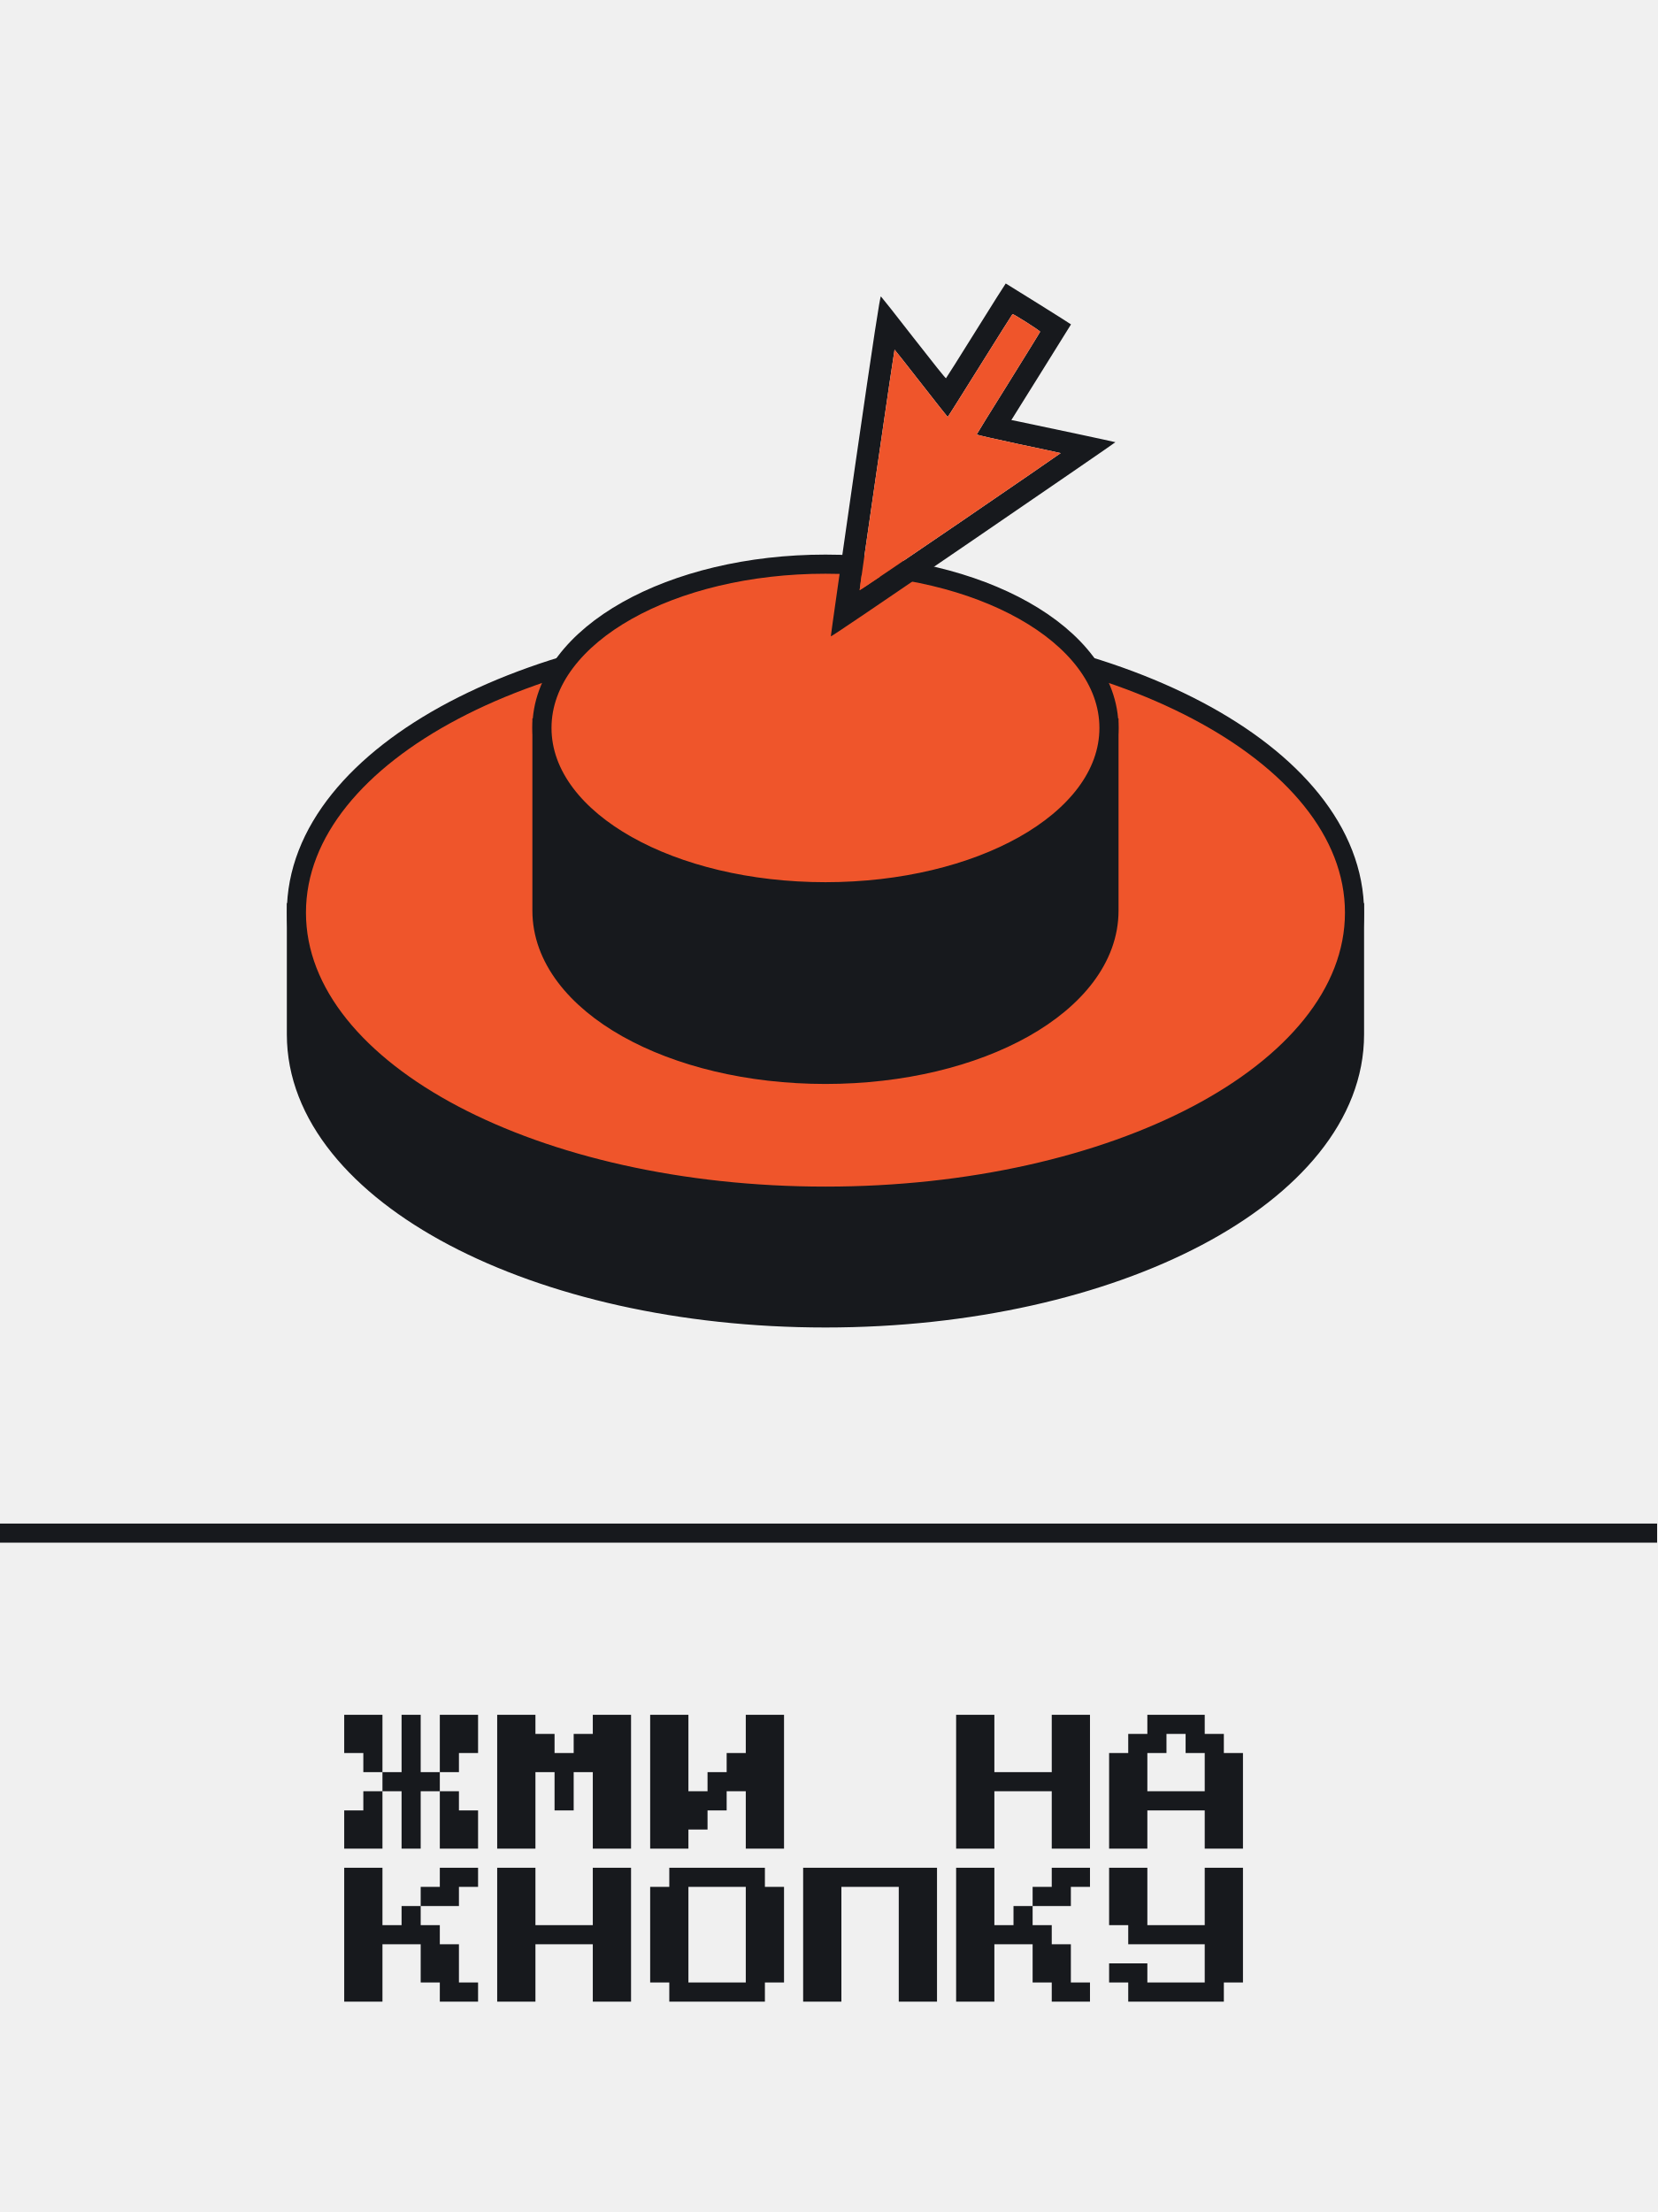
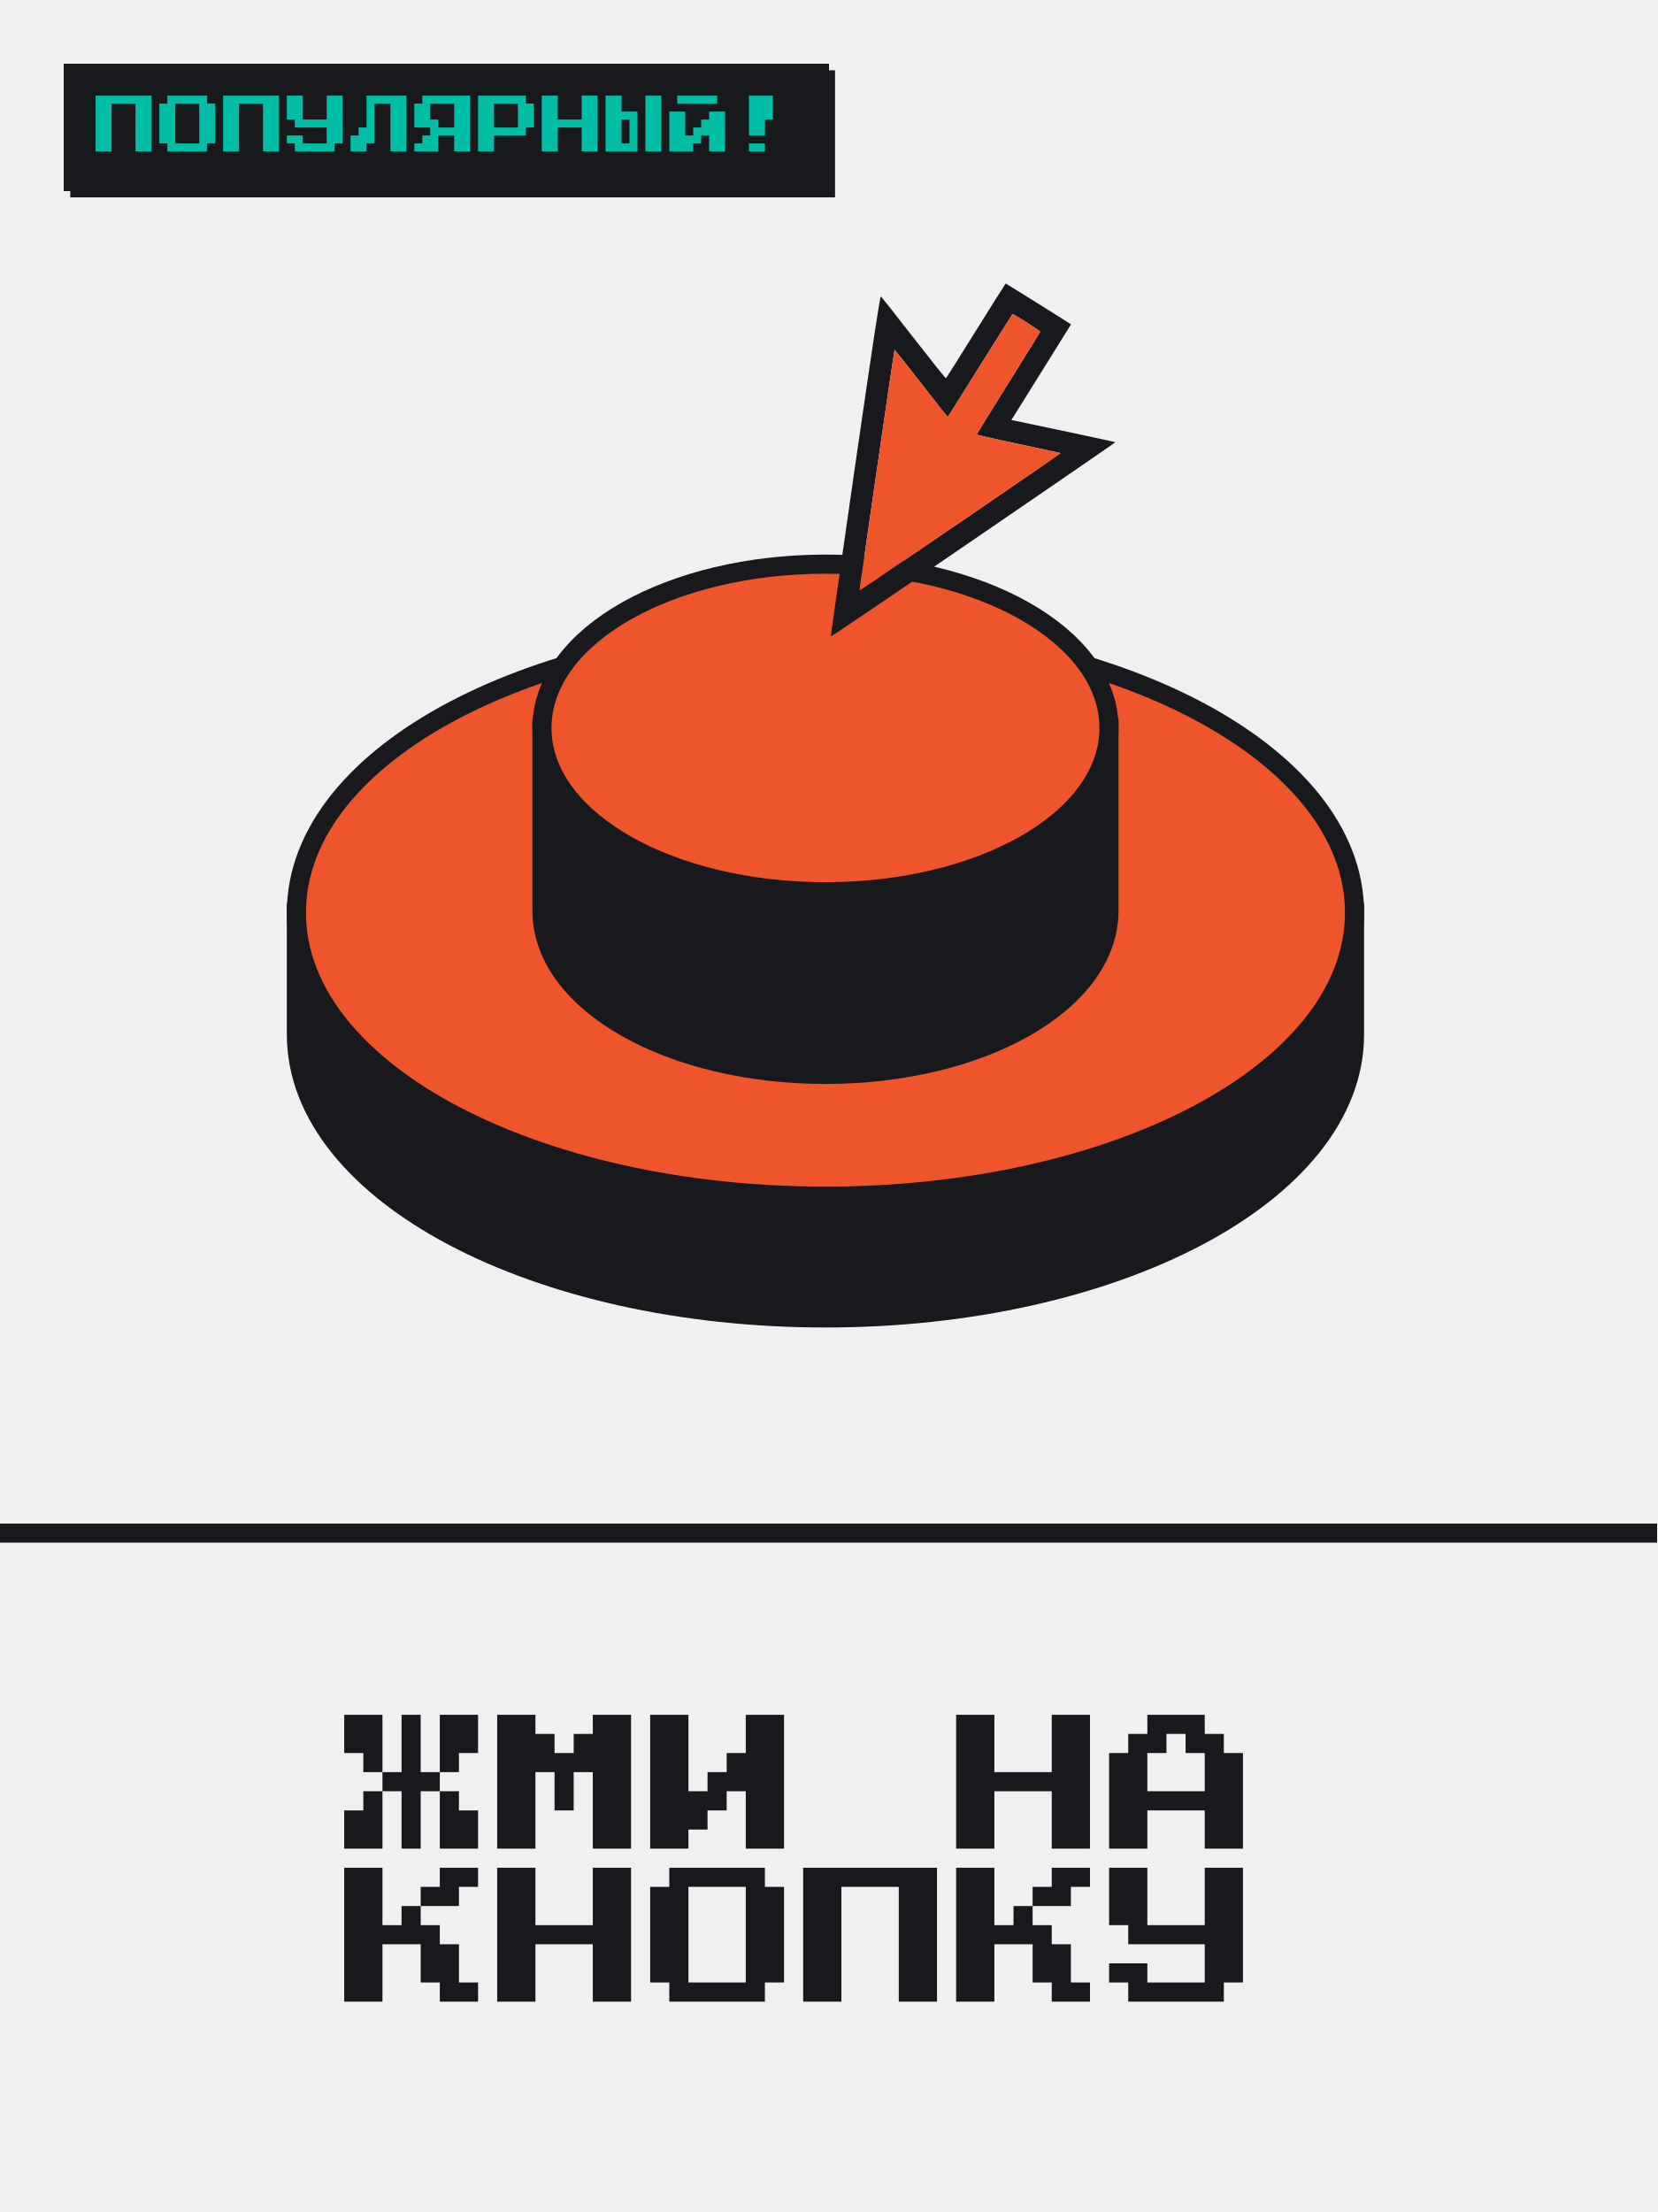
<svg xmlns="http://www.w3.org/2000/svg" width="260" height="347" viewBox="0 0 260 347" fill="none">
  <g clip-path="url(#clip0_716_66)">
    <mask id="path-2-inside-1_716_66" fill="white">
      <path d="M0 239H260V347H0V239Z" />
    </mask>
    <path d="M0 242H260V236H0V242Z" fill="#17191D" mask="url(#path-2-inside-1_716_66)" />
    <path d="M60 269V278H57V275H54V269H60ZM66 278H69V281H66V290H63V281H60V278H63V269H66V278ZM75 269V275H72V278H69V269H75ZM57 281H60V290H54V284H57V281ZM69 290V281H72V284H75V290H69ZM78 290V269H84V272H87V275H90V272H93V269H99V290H93V278H90V284H87V278H84V290H78ZM102 290V269H108V281H111V278H114V275H117V269H123V290H117V281H114V284H111V287H108V290H102ZM150 290V269H156V278H165V269H171V290H165V281H156V290H150ZM174 290V275H177V272H180V269H189V272H192V275H195V290H189V284H180V290H174ZM180 281H189V275H186V272H183V275H180V281ZM63 299H66V302H69V305H72V311H75V314H69V311H66V305H60V314H54V293H60V302H63V299ZM75 293V296H72V299H66V296H69V293H75ZM78 314V293H84V302H93V293H99V314H93V305H84V314H78ZM105 314V311H102V296H105V293H120V296H123V311H120V314H105ZM108 311H117V296H108V311ZM126 314V293H147V314H141V296H132V314H126ZM159 299H162V302H165V305H168V311H171V314H165V311H162V305H156V314H150V293H156V302H159V299ZM171 293V296H168V299H162V296H165V293H171ZM177 314V311H174V308H180V311H189V305H177V302H174V293H180V302H189V293H195V311H192V314H177Z" fill="#17191D" />
    <path d="M211 143.166H209.5C209.5 154.202 200.991 164.551 186.43 172.23C171.937 179.872 151.812 184.645 129.5 184.645C107.188 184.645 87.063 179.872 72.57 172.23C58.009 164.551 49.5 154.202 49.5 143.166H48H46.5V162.268C46.5 174.968 56.235 186.108 71.171 193.985C86.176 201.897 106.801 206.746 129.5 206.746C152.199 206.746 172.824 201.897 187.829 193.985C202.765 186.108 212.5 174.968 212.5 162.268V143.166H211Z" fill="#17191D" stroke="#17191D" stroke-width="3" />
    <path d="M129.5 187.645C152.199 187.645 172.824 182.796 187.829 174.883C202.765 167.007 212.5 155.867 212.5 143.166C212.5 130.465 202.765 119.325 187.829 111.449C172.824 103.536 152.199 98.688 129.5 98.688C106.801 98.688 86.176 103.536 71.171 111.449C56.235 119.325 46.5 130.465 46.5 143.166C46.5 155.867 56.235 167.007 71.171 174.883C86.176 182.796 106.801 187.645 129.5 187.645Z" fill="#EF552B" stroke="#17191D" stroke-width="3" />
    <path d="M170.979 114.195C170.979 120.095 166.715 125.74 159.155 129.997C151.641 134.227 141.159 136.891 129.5 136.891C117.841 136.891 107.359 134.227 99.846 129.997C92.285 125.74 88.022 120.095 88.022 114.195H86.522H85.022V142.848C85.022 150.311 90.379 156.763 98.374 161.263C106.415 165.79 117.423 168.543 129.5 168.543C141.577 168.543 152.585 165.79 160.626 161.263C168.621 156.763 173.979 150.311 173.979 142.848V114.195H172.479H170.979Z" fill="#17191D" stroke="#17191D" stroke-width="3" />
    <path d="M129.5 139.891C141.577 139.891 152.585 137.138 160.626 132.611C168.621 128.111 173.979 121.659 173.979 114.195C173.979 106.732 168.621 100.28 160.626 95.779C152.585 91.253 141.577 88.5 129.5 88.5C117.423 88.5 106.415 91.253 98.374 95.779C90.379 100.28 85.022 106.732 85.022 114.195C85.022 121.659 90.379 128.111 98.374 132.611C106.415 137.138 117.423 139.891 129.5 139.891Z" fill="#EF552B" stroke="#17191D" stroke-width="3" />
    <path d="M152.7 84.689C164.978 76.294 175.006 69.397 174.986 69.368C174.96 69.33 163.637 66.913 159.614 66.083L158.664 65.896L163.34 58.407C165.911 54.281 168.019 50.903 168.022 50.887C168.037 50.848 157.868 44.493 157.782 44.469C157.756 44.472 155.651 47.793 153.114 51.868C150.577 55.944 148.457 59.303 148.409 59.335C148.343 59.381 146.474 57.035 143.332 53.01C140.608 49.494 138.286 46.567 138.199 46.501C138.067 46.41 137.107 52.668 134.157 73.036C132.048 87.703 130.322 99.752 130.342 99.822C130.365 99.917 136.624 95.68 152.7 84.689ZM137.566 73.66C139.062 63.315 140.313 54.851 140.339 54.848C140.371 54.854 142.249 57.234 144.503 60.124C146.764 63.024 148.643 65.404 148.675 65.41C148.707 65.416 150.984 61.797 153.743 57.374C156.512 52.945 158.802 49.303 158.84 49.278C158.963 49.193 163.206 51.894 163.179 52.038C163.164 52.118 160.919 55.743 158.204 60.108C155.473 64.469 153.237 68.088 153.225 68.152C153.213 68.216 156.165 68.886 159.786 69.658C163.417 70.422 166.391 71.064 166.404 71.083C166.417 71.102 159.337 75.971 150.658 81.905C141.513 88.157 134.878 92.638 134.864 92.577C134.841 92.523 136.06 84.012 137.566 73.66Z" fill="#17191D" />
    <path d="M137.566 73.66C139.062 63.315 140.313 54.851 140.339 54.848C140.371 54.854 142.249 57.234 144.503 60.124C146.764 63.024 148.643 65.404 148.675 65.41C148.707 65.416 150.984 61.797 153.743 57.374C156.512 52.945 158.802 49.303 158.84 49.278C158.963 49.193 163.206 51.894 163.179 52.038C163.164 52.118 160.919 55.743 158.204 60.108C155.473 64.469 153.237 68.088 153.225 68.152C153.213 68.216 156.165 68.886 159.786 69.658C163.417 70.422 166.391 71.064 166.404 71.083C166.417 71.102 159.337 75.971 150.658 81.905C141.513 88.157 134.878 92.638 134.864 92.577C134.841 92.523 136.06 84.012 137.566 73.66Z" fill="#EF552B" />
+     <g filter="url(#filter0_d_716_66)">
+       <rect x="10" y="10" width="120" height="20" fill="#17191D" shape-rendering="crispEdges" />
+       <path d="M15 23.75V15H23.75V23.75H21.25V16.25H17.5V23.75H15ZM26.25 23.75V22.5H25V16.25H26.25V15H32.5V16.25H33.75V22.5H32.5V23.75H26.25ZM27.5 22.5H31.25V16.25H27.5V22.5ZM35 23.75V15H43.75V23.75H41.25V16.25H37.5V23.75H35ZM46.25 23.75V22.5H45V21.25H47.5V22.5H51.25V20H46.25V18.75H45V15H47.5V18.75H51.25V15H53.75V22.5H52.5V23.75H46.25ZM55 23.75V21.25H56.25V20H57.5V15H63.75V23.75H61.25V16.25H58.75V22.5H57.5V23.75H55ZM65 23.75V22.5H66.25V21.25H67.5V20H65V16.25H66.25V15H73.75V23.75H71.25V21.25H68.75V23.75H65ZM68.75 20H71.25V16.25H67.5V18.75H68.75V20ZM75 23.75V15H82.5V16.25H83.75V20H82.5V21.25H77.5V23.75H75ZM77.5 20H81.25V16.25H77.5V20ZM85 23.75V15H87.5V18.75H91.25V15H93.75V23.75H91.25V20H87.5V23.75H85ZM95 23.75V15H97.5V17.5H100V23.75H95ZM101.25 23.75V15H103.75V23.75H101.25ZM97.5 22.5H98.75V18.75H97.5V22.5ZM106.25 16.25V15H112.5V16.25H106.25ZM105 23.75V17.5H107.5V21.25H108.75V20H110V18.75H111.25V17.5H113.75V23.75H111.25V21.25H110V22.5H108.75V23.75H105ZM117.5 21.25V15H121.25V18.75H120V21.25H117.5ZM117.5 23.75V22.5H120V23.75H117.5Z" fill="#00BDA6" />
+       <rect x="10.5" y="10.5" width="119" height="19" stroke="#17191D" shape-rendering="crispEdges" />
+     </g>
  </g>
  <defs>
+     <filter id="filter0_d_716_66" x="10" y="10" width="121" height="21" filterUnits="userSpaceOnUse" color-interpolation-filters="sRGB">
+       <feFlood flood-opacity="0" result="BackgroundImageFix" />
+       <feColorMatrix in="SourceAlpha" type="matrix" values="0 0 0 0 0 0 0 0 0 0 0 0 0 0 0 0 0 0 127 0" result="hardAlpha" />
+       <feOffset dx="1" dy="1" />
+       <feComposite in2="hardAlpha" operator="out" />
+       <feColorMatrix type="matrix" values="0 0 0 0 0.09 0 0 0 0 0.098 0 0 0 0 0.114 0 0 0 1 0" />
+       <feBlend mode="normal" in2="BackgroundImageFix" result="effect1_dropShadow_716_66" />
+       <feBlend mode="normal" in="SourceGraphic" in2="effect1_dropShadow_716_66" result="shape" />
+     </filter>
    <clipPath id="clip0_716_66">
      <rect width="260" height="346.66" rx="10" fill="white" />
    </clipPath>
  </defs>
</svg>
